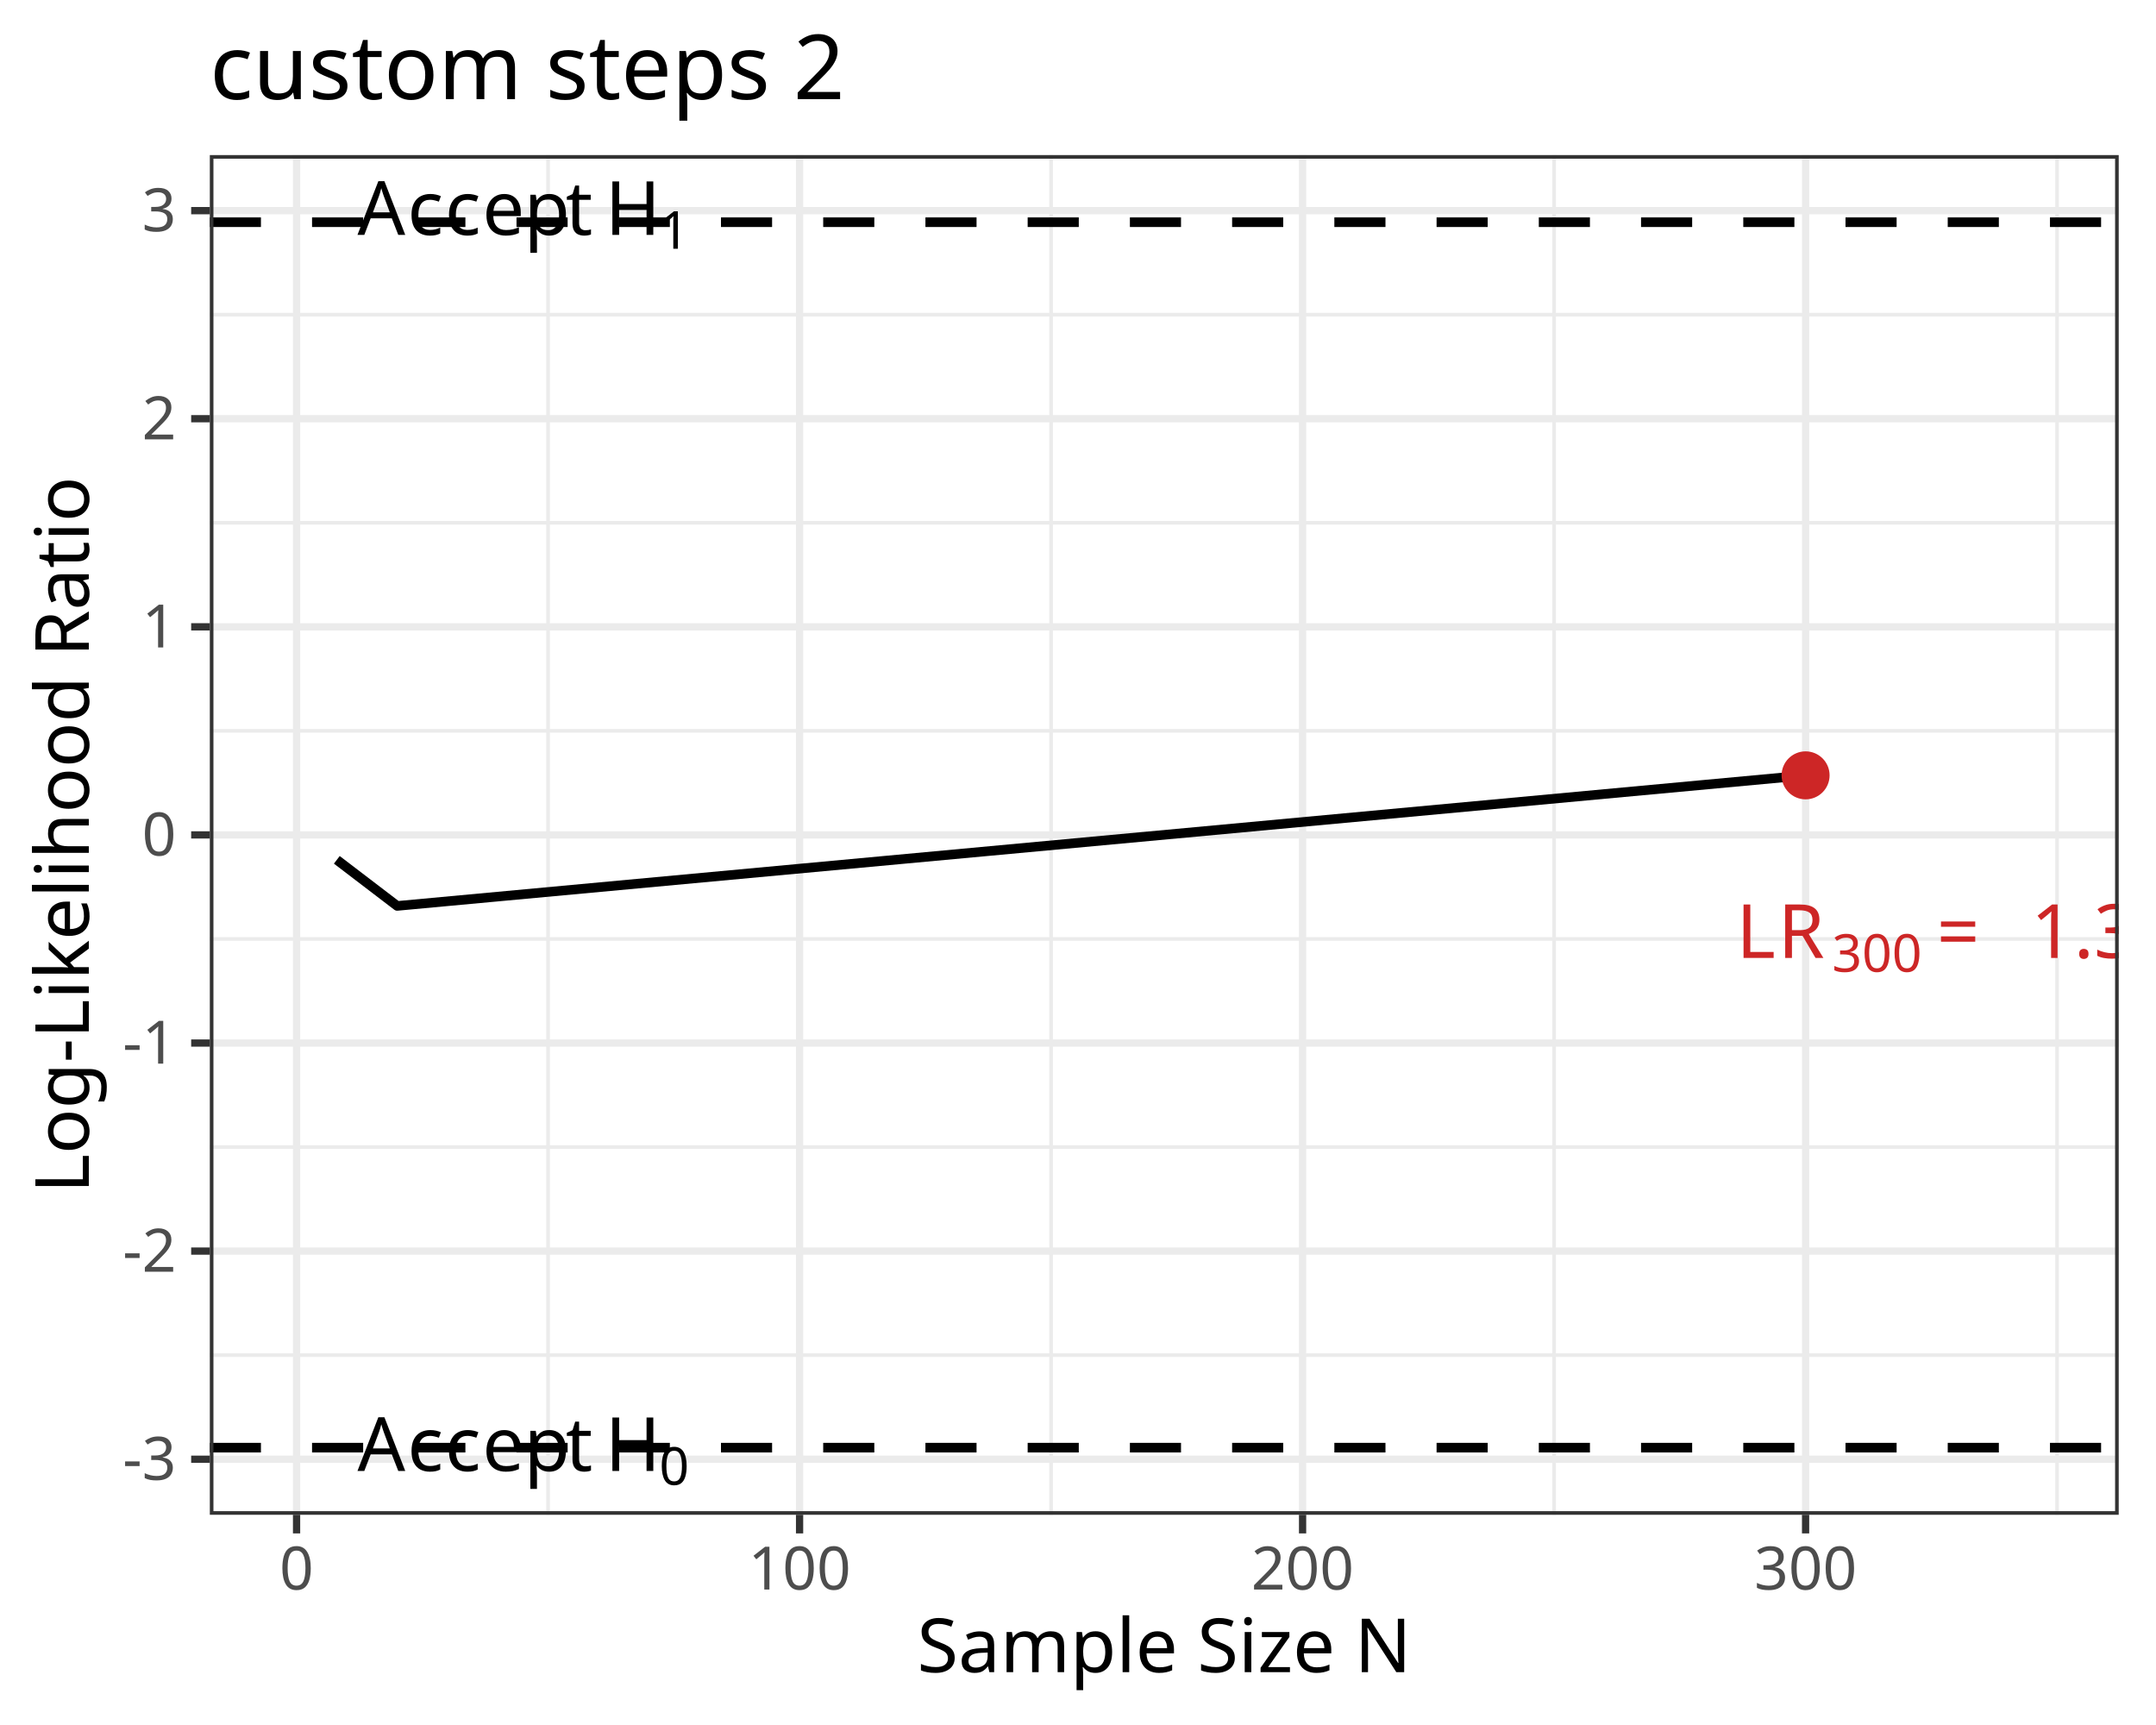
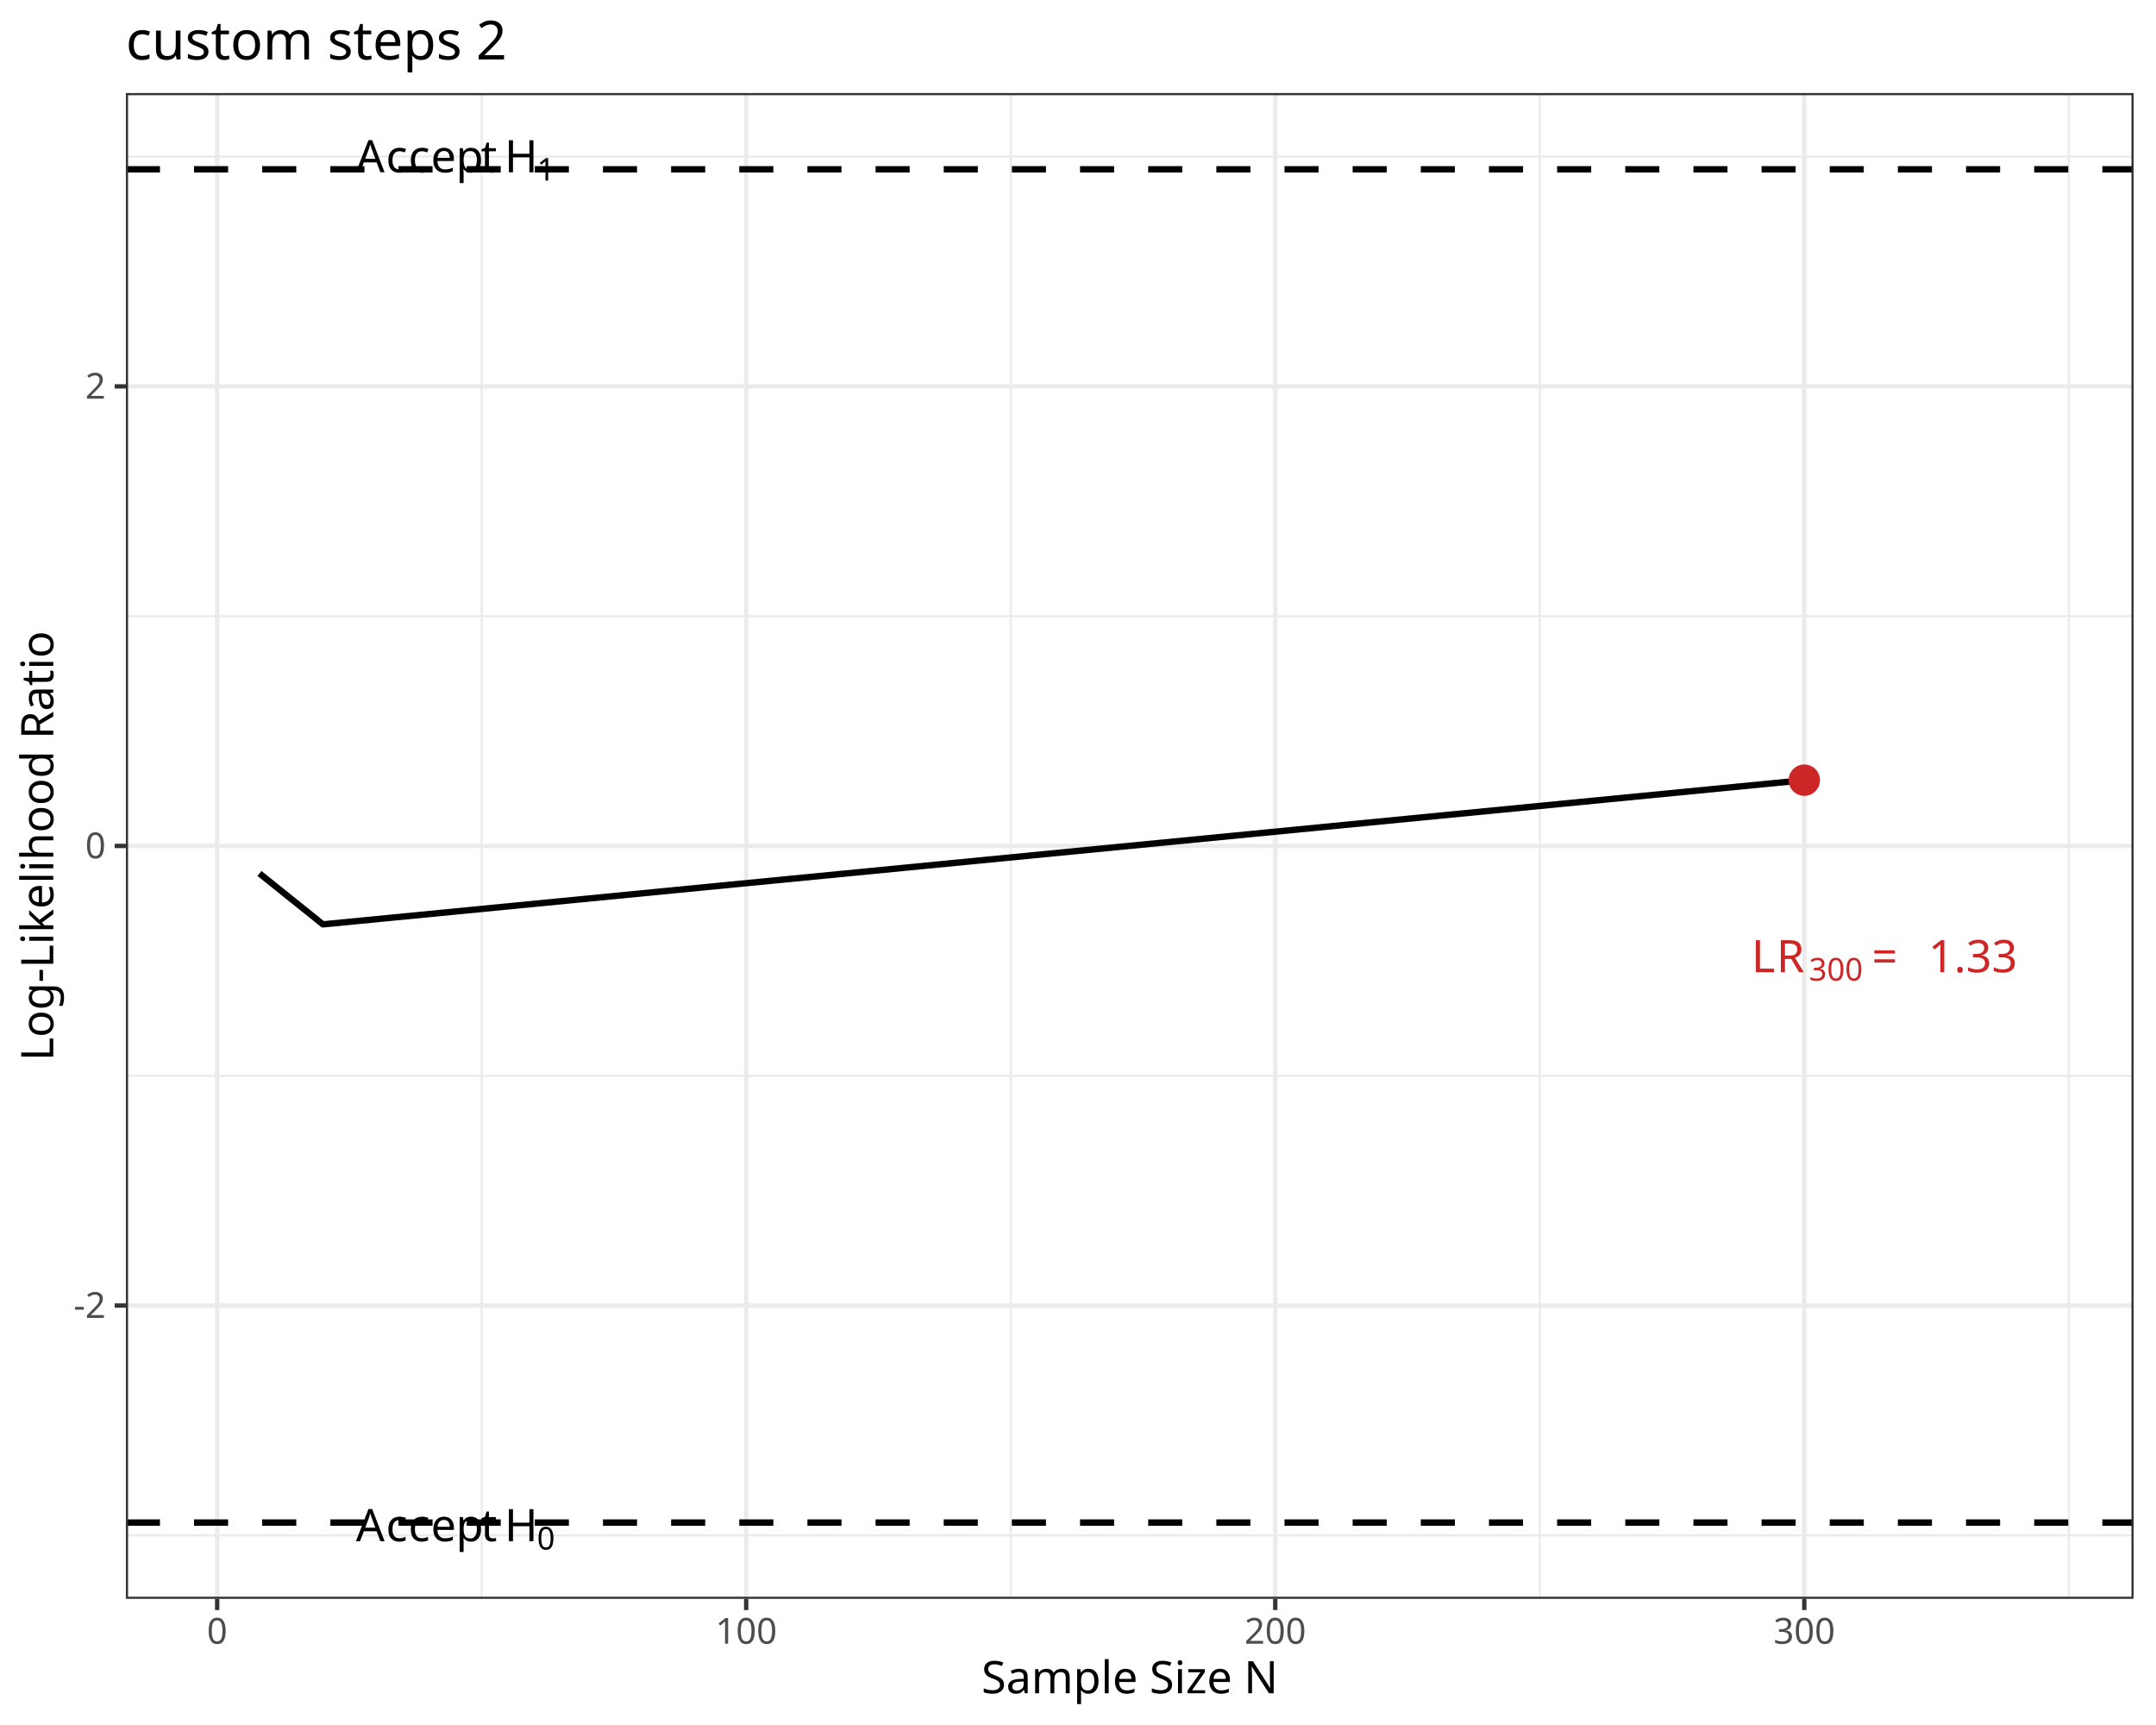
<svg xmlns="http://www.w3.org/2000/svg" class="svglite" data-engine-version="2.0" width="720.00pt" height="576.00pt" viewBox="0 0 720.00 576.00">
  <defs>
    <style type="text/css">
    .svglite line, .svglite polyline, .svglite polygon, .svglite path, .svglite rect, .svglite circle {
      fill: none;
      stroke: #000000;
      stroke-linecap: round;
      stroke-linejoin: round;
      stroke-miterlimit: 10.00;
    }
  </style>
  </defs>
  <rect width="100%" height="100%" style="stroke: none; fill: #FFFFFF;" />
  <defs>
    <clipPath id="cpMC4wMHw3MjAuMDB8MC4wMHw1NzYuMDA=">
      <rect x="0.00" y="0.00" width="720.00" height="576.00" />
    </clipPath>
  </defs>
  <g clip-path="url(#cpMC4wMHw3MjAuMDB8MC4wMHw1NzYuMDA=)">
-     <rect x="0.00" y="0.00" width="720.00" height="576.00" style="stroke-width: 2.42; stroke: #FFFFFF; fill: #FFFFFF;" />
+     <rect x="-0" y="0.00" width="720.00" height="576.00" style="stroke-width: 1.45; stroke: #FFFFFF; fill: #FFFFFF;" />
  </g>
  <defs>
-     <clipPath id="cpNzAuMDd8NzA3LjU1fDUxLjc4fDUwNS44MA==">
-       <rect x="70.07" y="51.78" width="637.48" height="454.02" />
+     <clipPath id="cpNDIuMDR8NzEyLjUzfDMxLjA3fDUzMy44OA==">
+       <rect x="42.04" y="31.07" width="670.49" height="502.81" />
    </clipPath>
  </defs>
-   <g clip-path="url(#cpNzAuMDd8NzA3LjU1fDUxLjc4fDUwNS44MA==)">
-     <rect x="70.07" y="51.78" width="637.48" height="454.02" style="stroke-width: 2.42; stroke: none; fill: #FFFFFF;" />
-     <polyline points="70.07,452.50 707.55,452.50 " style="stroke-width: 1.21; stroke: #EBEBEB; stroke-linecap: butt;" />
-     <polyline points="70.07,383.02 707.55,383.02 " style="stroke-width: 1.21; stroke: #EBEBEB; stroke-linecap: butt;" />
-     <polyline points="70.07,313.53 707.55,313.53 " style="stroke-width: 1.21; stroke: #EBEBEB; stroke-linecap: butt;" />
-     <polyline points="70.07,244.05 707.55,244.05 " style="stroke-width: 1.21; stroke: #EBEBEB; stroke-linecap: butt;" />
-     <polyline points="70.07,174.56 707.55,174.56 " style="stroke-width: 1.21; stroke: #EBEBEB; stroke-linecap: butt;" />
-     <polyline points="70.07,105.08 707.55,105.08 " style="stroke-width: 1.21; stroke: #EBEBEB; stroke-linecap: butt;" />
-     <polyline points="183.03,505.80 183.03,51.78 " style="stroke-width: 1.21; stroke: #EBEBEB; stroke-linecap: butt;" />
-     <polyline points="351.01,505.80 351.01,51.78 " style="stroke-width: 1.21; stroke: #EBEBEB; stroke-linecap: butt;" />
-     <polyline points="518.99,505.80 518.99,51.78 " style="stroke-width: 1.21; stroke: #EBEBEB; stroke-linecap: butt;" />
-     <polyline points="686.97,505.80 686.97,51.78 " style="stroke-width: 1.21; stroke: #EBEBEB; stroke-linecap: butt;" />
-     <polyline points="70.07,487.25 707.55,487.25 " style="stroke-width: 2.42; stroke: #EBEBEB; stroke-linecap: butt;" />
-     <polyline points="70.07,417.76 707.55,417.76 " style="stroke-width: 2.42; stroke: #EBEBEB; stroke-linecap: butt;" />
-     <polyline points="70.07,348.28 707.55,348.28 " style="stroke-width: 2.42; stroke: #EBEBEB; stroke-linecap: butt;" />
-     <polyline points="70.07,278.79 707.55,278.79 " style="stroke-width: 2.42; stroke: #EBEBEB; stroke-linecap: butt;" />
-     <polyline points="70.07,209.31 707.55,209.31 " style="stroke-width: 2.42; stroke: #EBEBEB; stroke-linecap: butt;" />
-     <polyline points="70.07,139.82 707.55,139.82 " style="stroke-width: 2.42; stroke: #EBEBEB; stroke-linecap: butt;" />
-     <polyline points="70.07,70.34 707.55,70.34 " style="stroke-width: 2.42; stroke: #EBEBEB; stroke-linecap: butt;" />
-     <polyline points="99.04,505.80 99.04,51.78 " style="stroke-width: 2.42; stroke: #EBEBEB; stroke-linecap: butt;" />
-     <polyline points="267.02,505.80 267.02,51.78 " style="stroke-width: 2.42; stroke: #EBEBEB; stroke-linecap: butt;" />
-     <polyline points="435.00,505.80 435.00,51.78 " style="stroke-width: 2.42; stroke: #EBEBEB; stroke-linecap: butt;" />
-     <polyline points="602.98,505.80 602.98,51.78 " style="stroke-width: 2.42; stroke: #EBEBEB; stroke-linecap: butt;" />
-     <polyline points="112.48,287.11 132.64,302.50 602.98,258.90 " style="stroke-width: 3.20; stroke-linecap: butt;" />
-     <line x1="70.07" y1="74.20" x2="707.55" y2="74.20" style="stroke-width: 3.20; stroke-dasharray: 17.07,17.07; stroke-linecap: butt;" />
-     <line x1="70.07" y1="483.39" x2="707.55" y2="483.39" style="stroke-width: 3.20; stroke-dasharray: 17.07,17.07; stroke-linecap: butt;" />
-     <circle cx="602.98" cy="258.90" r="7.21" style="stroke-width: 1.61; stroke: #CD2626; fill: #CD2626;" />
-     <text x="579.84" y="319.87" style="font-size: 25.00px; fill: #CD2626; font-family: sans;" textLength="13.90px" lengthAdjust="spacingAndGlyphs">L</text>
-     <text x="593.75" y="319.87" style="font-size: 25.00px; fill: #CD2626; font-family: sans;" textLength="18.06px" lengthAdjust="spacingAndGlyphs">R</text>
-     <text x="611.81" y="324.49" style="font-size: 17.50px; fill: #CD2626; font-family: sans;" textLength="29.20px" lengthAdjust="spacingAndGlyphs">300</text>
-     <text x="646.79" y="319.87" style="font-size: 25.00px; fill: #CD2626; font-family: sans;" textLength="19.41px" lengthAdjust="spacingAndGlyphs">=</text>
-     <text x="671.99" y="319.87" style="font-size: 25.00px; fill: #CD2626; font-family: sans;" textLength="6.25px" lengthAdjust="spacingAndGlyphs"> </text>
-     <text x="678.25" y="319.87" style="font-size: 25.00px; fill: #CD2626; font-family: sans;" textLength="48.66px" lengthAdjust="spacingAndGlyphs">1.33</text>
-     <text x="119.38" y="78.43" style="font-size: 25.00px; font-family: sans;" textLength="16.68px" lengthAdjust="spacingAndGlyphs">A</text>
-     <text x="136.06" y="78.43" style="font-size: 25.00px; font-family: sans;" textLength="12.51px" lengthAdjust="spacingAndGlyphs">c</text>
-     <text x="148.57" y="78.43" style="font-size: 25.00px; font-family: sans;" textLength="12.51px" lengthAdjust="spacingAndGlyphs">c</text>
-     <text x="161.08" y="78.43" style="font-size: 25.00px; font-family: sans;" textLength="13.90px" lengthAdjust="spacingAndGlyphs">e</text>
-     <text x="174.99" y="78.43" style="font-size: 25.00px; font-family: sans;" textLength="13.90px" lengthAdjust="spacingAndGlyphs">p</text>
-     <text x="188.89" y="78.43" style="font-size: 25.00px; font-family: sans;" textLength="6.94px" lengthAdjust="spacingAndGlyphs">t</text>
-     <text x="195.84" y="78.43" style="font-size: 25.00px; font-family: sans;" textLength="6.25px" lengthAdjust="spacingAndGlyphs"> </text>
-     <text x="202.09" y="78.43" style="font-size: 25.00px; font-family: sans;" textLength="18.06px" lengthAdjust="spacingAndGlyphs">H</text>
-     <text x="220.15" y="83.05" style="font-size: 17.50px; font-family: sans;" textLength="9.73px" lengthAdjust="spacingAndGlyphs">1</text>
-     <text x="119.38" y="491.17" style="font-size: 25.00px; font-family: sans;" textLength="16.68px" lengthAdjust="spacingAndGlyphs">A</text>
-     <text x="136.06" y="491.17" style="font-size: 25.00px; font-family: sans;" textLength="12.51px" lengthAdjust="spacingAndGlyphs">c</text>
-     <text x="148.57" y="491.17" style="font-size: 25.00px; font-family: sans;" textLength="12.51px" lengthAdjust="spacingAndGlyphs">c</text>
-     <text x="161.08" y="491.17" style="font-size: 25.00px; font-family: sans;" textLength="13.90px" lengthAdjust="spacingAndGlyphs">e</text>
-     <text x="174.99" y="491.17" style="font-size: 25.00px; font-family: sans;" textLength="13.90px" lengthAdjust="spacingAndGlyphs">p</text>
-     <text x="188.89" y="491.17" style="font-size: 25.00px; font-family: sans;" textLength="6.94px" lengthAdjust="spacingAndGlyphs">t</text>
-     <text x="195.84" y="491.17" style="font-size: 25.00px; font-family: sans;" textLength="6.25px" lengthAdjust="spacingAndGlyphs"> </text>
-     <text x="202.09" y="491.17" style="font-size: 25.00px; font-family: sans;" textLength="18.06px" lengthAdjust="spacingAndGlyphs">H</text>
-     <text x="220.15" y="495.80" style="font-size: 17.50px; font-family: sans;" textLength="9.73px" lengthAdjust="spacingAndGlyphs">0</text>
-     <rect x="70.07" y="51.78" width="637.48" height="454.02" style="stroke-width: 2.42; stroke: #333333;" />
+   <g clip-path="url(#cpNDIuMDR8NzEyLjUzfDMxLjA3fDUzMy44OA==)">
+     <rect x="42.04" y="31.07" width="670.49" height="502.81" style="stroke-width: 1.45; stroke: none; fill: #FFFFFF;" />
+     <polyline points="42.04,512.67 712.53,512.67 " style="stroke-width: 0.73; stroke: #EBEBEB; stroke-linecap: butt;" />
+     <polyline points="42.04,359.21 712.53,359.21 " style="stroke-width: 0.73; stroke: #EBEBEB; stroke-linecap: butt;" />
+     <polyline points="42.04,205.74 712.53,205.74 " style="stroke-width: 0.73; stroke: #EBEBEB; stroke-linecap: butt;" />
+     <polyline points="42.04,52.28 712.53,52.28 " style="stroke-width: 0.73; stroke: #EBEBEB; stroke-linecap: butt;" />
+     <polyline points="160.86,533.88 160.86,31.07 " style="stroke-width: 0.73; stroke: #EBEBEB; stroke-linecap: butt;" />
+     <polyline points="337.53,533.88 337.53,31.07 " style="stroke-width: 0.73; stroke: #EBEBEB; stroke-linecap: butt;" />
+     <polyline points="514.21,533.88 514.21,31.07 " style="stroke-width: 0.73; stroke: #EBEBEB; stroke-linecap: butt;" />
+     <polyline points="690.89,533.88 690.89,31.07 " style="stroke-width: 0.73; stroke: #EBEBEB; stroke-linecap: butt;" />
+     <polyline points="42.04,435.94 712.53,435.94 " style="stroke-width: 1.45; stroke: #EBEBEB; stroke-linecap: butt;" />
+     <polyline points="42.04,282.47 712.53,282.47 " style="stroke-width: 1.45; stroke: #EBEBEB; stroke-linecap: butt;" />
+     <polyline points="42.04,129.01 712.53,129.01 " style="stroke-width: 1.45; stroke: #EBEBEB; stroke-linecap: butt;" />
+     <polyline points="72.52,533.88 72.52,31.07 " style="stroke-width: 1.45; stroke: #EBEBEB; stroke-linecap: butt;" />
+     <polyline points="249.19,533.88 249.19,31.07 " style="stroke-width: 1.45; stroke: #EBEBEB; stroke-linecap: butt;" />
+     <polyline points="425.87,533.88 425.87,31.07 " style="stroke-width: 1.45; stroke: #EBEBEB; stroke-linecap: butt;" />
+     <polyline points="602.55,533.88 602.55,31.07 " style="stroke-width: 1.45; stroke: #EBEBEB; stroke-linecap: butt;" />
+     <polyline points="86.65,291.66 107.85,308.66 602.55,260.51 " style="stroke-width: 2.13; stroke-linecap: butt;" />
+     <line x1="42.04" y1="56.54" x2="712.53" y2="56.54" style="stroke-width: 2.13; stroke-dasharray: 11.38,11.38; stroke-linecap: butt;" />
+     <line x1="42.04" y1="508.41" x2="712.53" y2="508.41" style="stroke-width: 2.13; stroke-dasharray: 11.38,11.38; stroke-linecap: butt;" />
+     <circle cx="602.55" cy="260.51" r="4.75" style="stroke-width: 0.97; stroke: #CD2626; fill: #CD2626;" />
+     <text x="584.93" y="324.64" style="font-size: 15.00px; fill: #CD2626; font-family: sans;" textLength="8.34px" lengthAdjust="spacingAndGlyphs">L</text>
+     <text x="593.27" y="324.64" style="font-size: 15.00px; fill: #CD2626; font-family: sans;" textLength="10.84px" lengthAdjust="spacingAndGlyphs">R</text>
+     <text x="604.11" y="327.42" style="font-size: 10.50px; fill: #CD2626; font-family: sans;" textLength="17.52px" lengthAdjust="spacingAndGlyphs">300</text>
+     <text x="625.10" y="324.64" style="font-size: 15.00px; fill: #CD2626; font-family: sans;" textLength="11.65px" lengthAdjust="spacingAndGlyphs">=</text>
+     <text x="640.22" y="324.64" style="font-size: 15.00px; fill: #CD2626; font-family: sans;" textLength="3.75px" lengthAdjust="spacingAndGlyphs"> </text>
+     <text x="643.97" y="324.64" style="font-size: 15.00px; fill: #CD2626; font-family: sans;" textLength="29.20px" lengthAdjust="spacingAndGlyphs">1.33</text>
+     <text x="118.87" y="57.53" style="font-size: 15.00px; font-family: sans;" textLength="10.01px" lengthAdjust="spacingAndGlyphs">A</text>
+     <text x="128.88" y="57.53" style="font-size: 15.00px; font-family: sans;" textLength="7.51px" lengthAdjust="spacingAndGlyphs">c</text>
+     <text x="136.38" y="57.53" style="font-size: 15.00px; font-family: sans;" textLength="7.51px" lengthAdjust="spacingAndGlyphs">c</text>
+     <text x="143.89" y="57.53" style="font-size: 15.00px; font-family: sans;" textLength="8.34px" lengthAdjust="spacingAndGlyphs">e</text>
+     <text x="152.23" y="57.53" style="font-size: 15.00px; font-family: sans;" textLength="8.34px" lengthAdjust="spacingAndGlyphs">p</text>
+     <text x="160.58" y="57.53" style="font-size: 15.00px; font-family: sans;" textLength="4.17px" lengthAdjust="spacingAndGlyphs">t</text>
+     <text x="164.74" y="57.53" style="font-size: 15.00px; font-family: sans;" textLength="3.75px" lengthAdjust="spacingAndGlyphs"> </text>
+     <text x="168.50" y="57.53" style="font-size: 15.00px; font-family: sans;" textLength="10.84px" lengthAdjust="spacingAndGlyphs">H</text>
+     <text x="179.33" y="60.30" style="font-size: 10.50px; font-family: sans;" textLength="5.84px" lengthAdjust="spacingAndGlyphs">1</text>
+     <text x="118.87" y="514.63" style="font-size: 15.00px; font-family: sans;" textLength="10.01px" lengthAdjust="spacingAndGlyphs">A</text>
+     <text x="128.88" y="514.63" style="font-size: 15.00px; font-family: sans;" textLength="7.51px" lengthAdjust="spacingAndGlyphs">c</text>
+     <text x="136.38" y="514.63" style="font-size: 15.00px; font-family: sans;" textLength="7.51px" lengthAdjust="spacingAndGlyphs">c</text>
+     <text x="143.89" y="514.63" style="font-size: 15.00px; font-family: sans;" textLength="8.34px" lengthAdjust="spacingAndGlyphs">e</text>
+     <text x="152.23" y="514.63" style="font-size: 15.00px; font-family: sans;" textLength="8.34px" lengthAdjust="spacingAndGlyphs">p</text>
+     <text x="160.58" y="514.63" style="font-size: 15.00px; font-family: sans;" textLength="4.17px" lengthAdjust="spacingAndGlyphs">t</text>
+     <text x="164.74" y="514.63" style="font-size: 15.00px; font-family: sans;" textLength="3.75px" lengthAdjust="spacingAndGlyphs"> </text>
+     <text x="168.50" y="514.63" style="font-size: 15.00px; font-family: sans;" textLength="10.84px" lengthAdjust="spacingAndGlyphs">H</text>
+     <text x="179.33" y="517.41" style="font-size: 10.50px; font-family: sans;" textLength="5.84px" lengthAdjust="spacingAndGlyphs">0</text>
+     <rect x="42.04" y="31.07" width="670.49" height="502.81" style="stroke-width: 1.45; stroke: #333333;" />
  </g>
  <g clip-path="url(#cpMC4wMHw3MjAuMDB8MC4wMHw1NzYuMDA=)">
-     <text x="58.86" y="494.13" text-anchor="end" style="font-size: 20.00px; fill: #4D4D4D; font-family: sans;" textLength="17.78px" lengthAdjust="spacingAndGlyphs">-3</text>
-     <text x="58.86" y="424.64" text-anchor="end" style="font-size: 20.00px; fill: #4D4D4D; font-family: sans;" textLength="17.78px" lengthAdjust="spacingAndGlyphs">-2</text>
-     <text x="58.86" y="355.16" text-anchor="end" style="font-size: 20.00px; fill: #4D4D4D; font-family: sans;" textLength="17.78px" lengthAdjust="spacingAndGlyphs">-1</text>
-     <text x="58.86" y="285.67" text-anchor="end" style="font-size: 20.00px; fill: #4D4D4D; font-family: sans;" textLength="11.12px" lengthAdjust="spacingAndGlyphs">0</text>
-     <text x="58.86" y="216.19" text-anchor="end" style="font-size: 20.00px; fill: #4D4D4D; font-family: sans;" textLength="11.12px" lengthAdjust="spacingAndGlyphs">1</text>
-     <text x="58.86" y="146.70" text-anchor="end" style="font-size: 20.00px; fill: #4D4D4D; font-family: sans;" textLength="11.12px" lengthAdjust="spacingAndGlyphs">2</text>
-     <text x="58.86" y="77.22" text-anchor="end" style="font-size: 20.00px; fill: #4D4D4D; font-family: sans;" textLength="11.12px" lengthAdjust="spacingAndGlyphs">3</text>
-     <polyline points="63.84,487.25 70.07,487.25 " style="stroke-width: 2.42; stroke: #333333; stroke-linecap: butt;" />
-     <polyline points="63.84,417.76 70.07,417.76 " style="stroke-width: 2.42; stroke: #333333; stroke-linecap: butt;" />
-     <polyline points="63.84,348.28 70.07,348.28 " style="stroke-width: 2.42; stroke: #333333; stroke-linecap: butt;" />
-     <polyline points="63.84,278.79 70.07,278.79 " style="stroke-width: 2.42; stroke: #333333; stroke-linecap: butt;" />
-     <polyline points="63.84,209.31 70.07,209.31 " style="stroke-width: 2.42; stroke: #333333; stroke-linecap: butt;" />
-     <polyline points="63.84,139.82 70.07,139.82 " style="stroke-width: 2.42; stroke: #333333; stroke-linecap: butt;" />
-     <polyline points="63.84,70.34 70.07,70.34 " style="stroke-width: 2.42; stroke: #333333; stroke-linecap: butt;" />
-     <polyline points="99.04,512.03 99.04,505.80 " style="stroke-width: 2.42; stroke: #333333; stroke-linecap: butt;" />
-     <polyline points="267.02,512.03 267.02,505.80 " style="stroke-width: 2.42; stroke: #333333; stroke-linecap: butt;" />
-     <polyline points="435.00,512.03 435.00,505.80 " style="stroke-width: 2.42; stroke: #333333; stroke-linecap: butt;" />
-     <polyline points="602.98,512.03 602.98,505.80 " style="stroke-width: 2.42; stroke: #333333; stroke-linecap: butt;" />
-     <text x="99.04" y="530.77" text-anchor="middle" style="font-size: 20.00px; fill: #4D4D4D; font-family: sans;" textLength="11.12px" lengthAdjust="spacingAndGlyphs">0</text>
-     <text x="267.02" y="530.77" text-anchor="middle" style="font-size: 20.00px; fill: #4D4D4D; font-family: sans;" textLength="33.37px" lengthAdjust="spacingAndGlyphs">100</text>
-     <text x="435.00" y="530.77" text-anchor="middle" style="font-size: 20.00px; fill: #4D4D4D; font-family: sans;" textLength="33.37px" lengthAdjust="spacingAndGlyphs">200</text>
-     <text x="602.98" y="530.77" text-anchor="middle" style="font-size: 20.00px; fill: #4D4D4D; font-family: sans;" textLength="33.37px" lengthAdjust="spacingAndGlyphs">300</text>
-     <text x="388.81" y="558.36" text-anchor="middle" style="font-size: 25.00px; font-family: sans;" textLength="165.38px" lengthAdjust="spacingAndGlyphs">Sample Size N</text>
-     <text transform="translate(29.66,278.79) rotate(-90)" text-anchor="middle" style="font-size: 25.00px; font-family: sans;" textLength="227.94px" lengthAdjust="spacingAndGlyphs">Log-Likelihood Ratio</text>
-     <text x="70.07" y="33.10" style="font-size: 30.00px; font-family: sans;" textLength="201.82px" lengthAdjust="spacingAndGlyphs">custom steps 2</text>
+     <text x="35.32" y="440.07" text-anchor="end" style="font-size: 12.00px; fill: #4D4D4D; font-family: sans;" textLength="10.67px" lengthAdjust="spacingAndGlyphs">-2</text>
+     <text x="35.32" y="286.60" text-anchor="end" style="font-size: 12.00px; fill: #4D4D4D; font-family: sans;" textLength="6.67px" lengthAdjust="spacingAndGlyphs">0</text>
+     <text x="35.32" y="133.14" text-anchor="end" style="font-size: 12.00px; fill: #4D4D4D; font-family: sans;" textLength="6.67px" lengthAdjust="spacingAndGlyphs">2</text>
+     <polyline points="38.30,435.94 42.04,435.94 " style="stroke-width: 1.45; stroke: #333333; stroke-linecap: butt;" />
+     <polyline points="38.30,282.47 42.04,282.47 " style="stroke-width: 1.45; stroke: #333333; stroke-linecap: butt;" />
+     <polyline points="38.30,129.01 42.04,129.01 " style="stroke-width: 1.45; stroke: #333333; stroke-linecap: butt;" />
+     <polyline points="72.52,537.62 72.52,533.88 " style="stroke-width: 1.45; stroke: #333333; stroke-linecap: butt;" />
+     <polyline points="249.19,537.62 249.19,533.88 " style="stroke-width: 1.45; stroke: #333333; stroke-linecap: butt;" />
+     <polyline points="425.87,537.62 425.87,533.88 " style="stroke-width: 1.45; stroke: #333333; stroke-linecap: butt;" />
+     <polyline points="602.55,537.62 602.55,533.88 " style="stroke-width: 1.45; stroke: #333333; stroke-linecap: butt;" />
+     <text x="72.52" y="548.86" text-anchor="middle" style="font-size: 12.00px; fill: #4D4D4D; font-family: sans;" textLength="6.67px" lengthAdjust="spacingAndGlyphs">0</text>
+     <text x="249.19" y="548.86" text-anchor="middle" style="font-size: 12.00px; fill: #4D4D4D; font-family: sans;" textLength="20.02px" lengthAdjust="spacingAndGlyphs">100</text>
+     <text x="425.87" y="548.86" text-anchor="middle" style="font-size: 12.00px; fill: #4D4D4D; font-family: sans;" textLength="20.02px" lengthAdjust="spacingAndGlyphs">200</text>
+     <text x="602.55" y="548.86" text-anchor="middle" style="font-size: 12.00px; fill: #4D4D4D; font-family: sans;" textLength="20.02px" lengthAdjust="spacingAndGlyphs">300</text>
+     <text x="377.28" y="565.41" text-anchor="middle" style="font-size: 15.00px; font-family: sans;" textLength="99.23px" lengthAdjust="spacingAndGlyphs">Sample Size N</text>
+     <text transform="translate(17.79,282.47) rotate(-90)" text-anchor="middle" style="font-size: 15.00px; font-family: sans;" textLength="136.76px" lengthAdjust="spacingAndGlyphs">Log-Likelihood Ratio</text>
+     <text x="42.04" y="19.86" style="font-size: 18.00px; font-family: sans;" textLength="121.09px" lengthAdjust="spacingAndGlyphs">custom steps 2</text>
  </g>
</svg>
